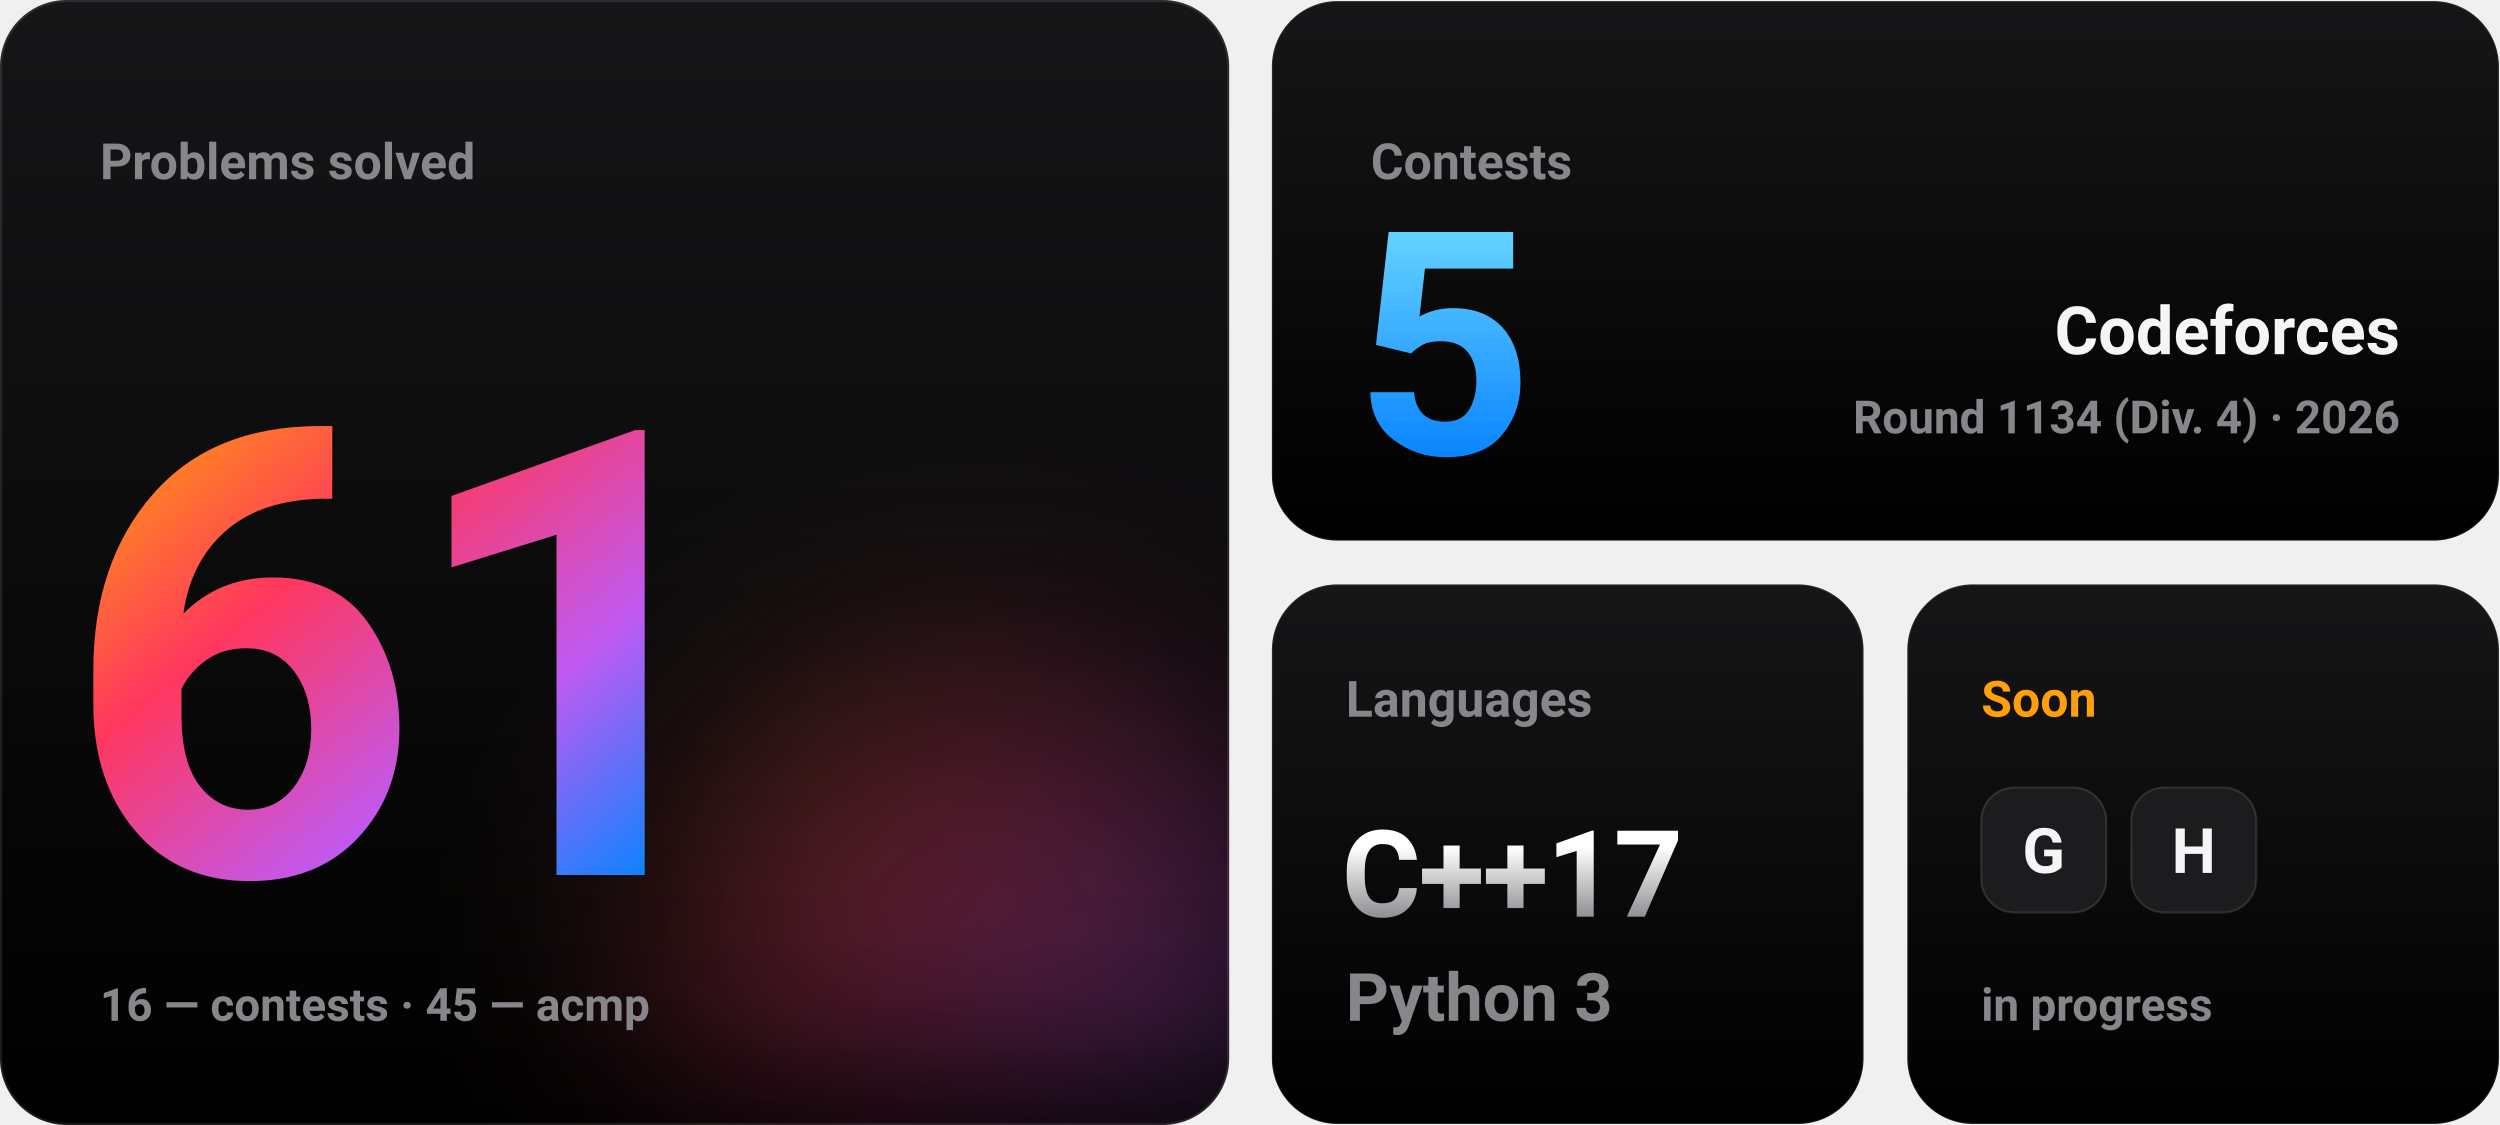
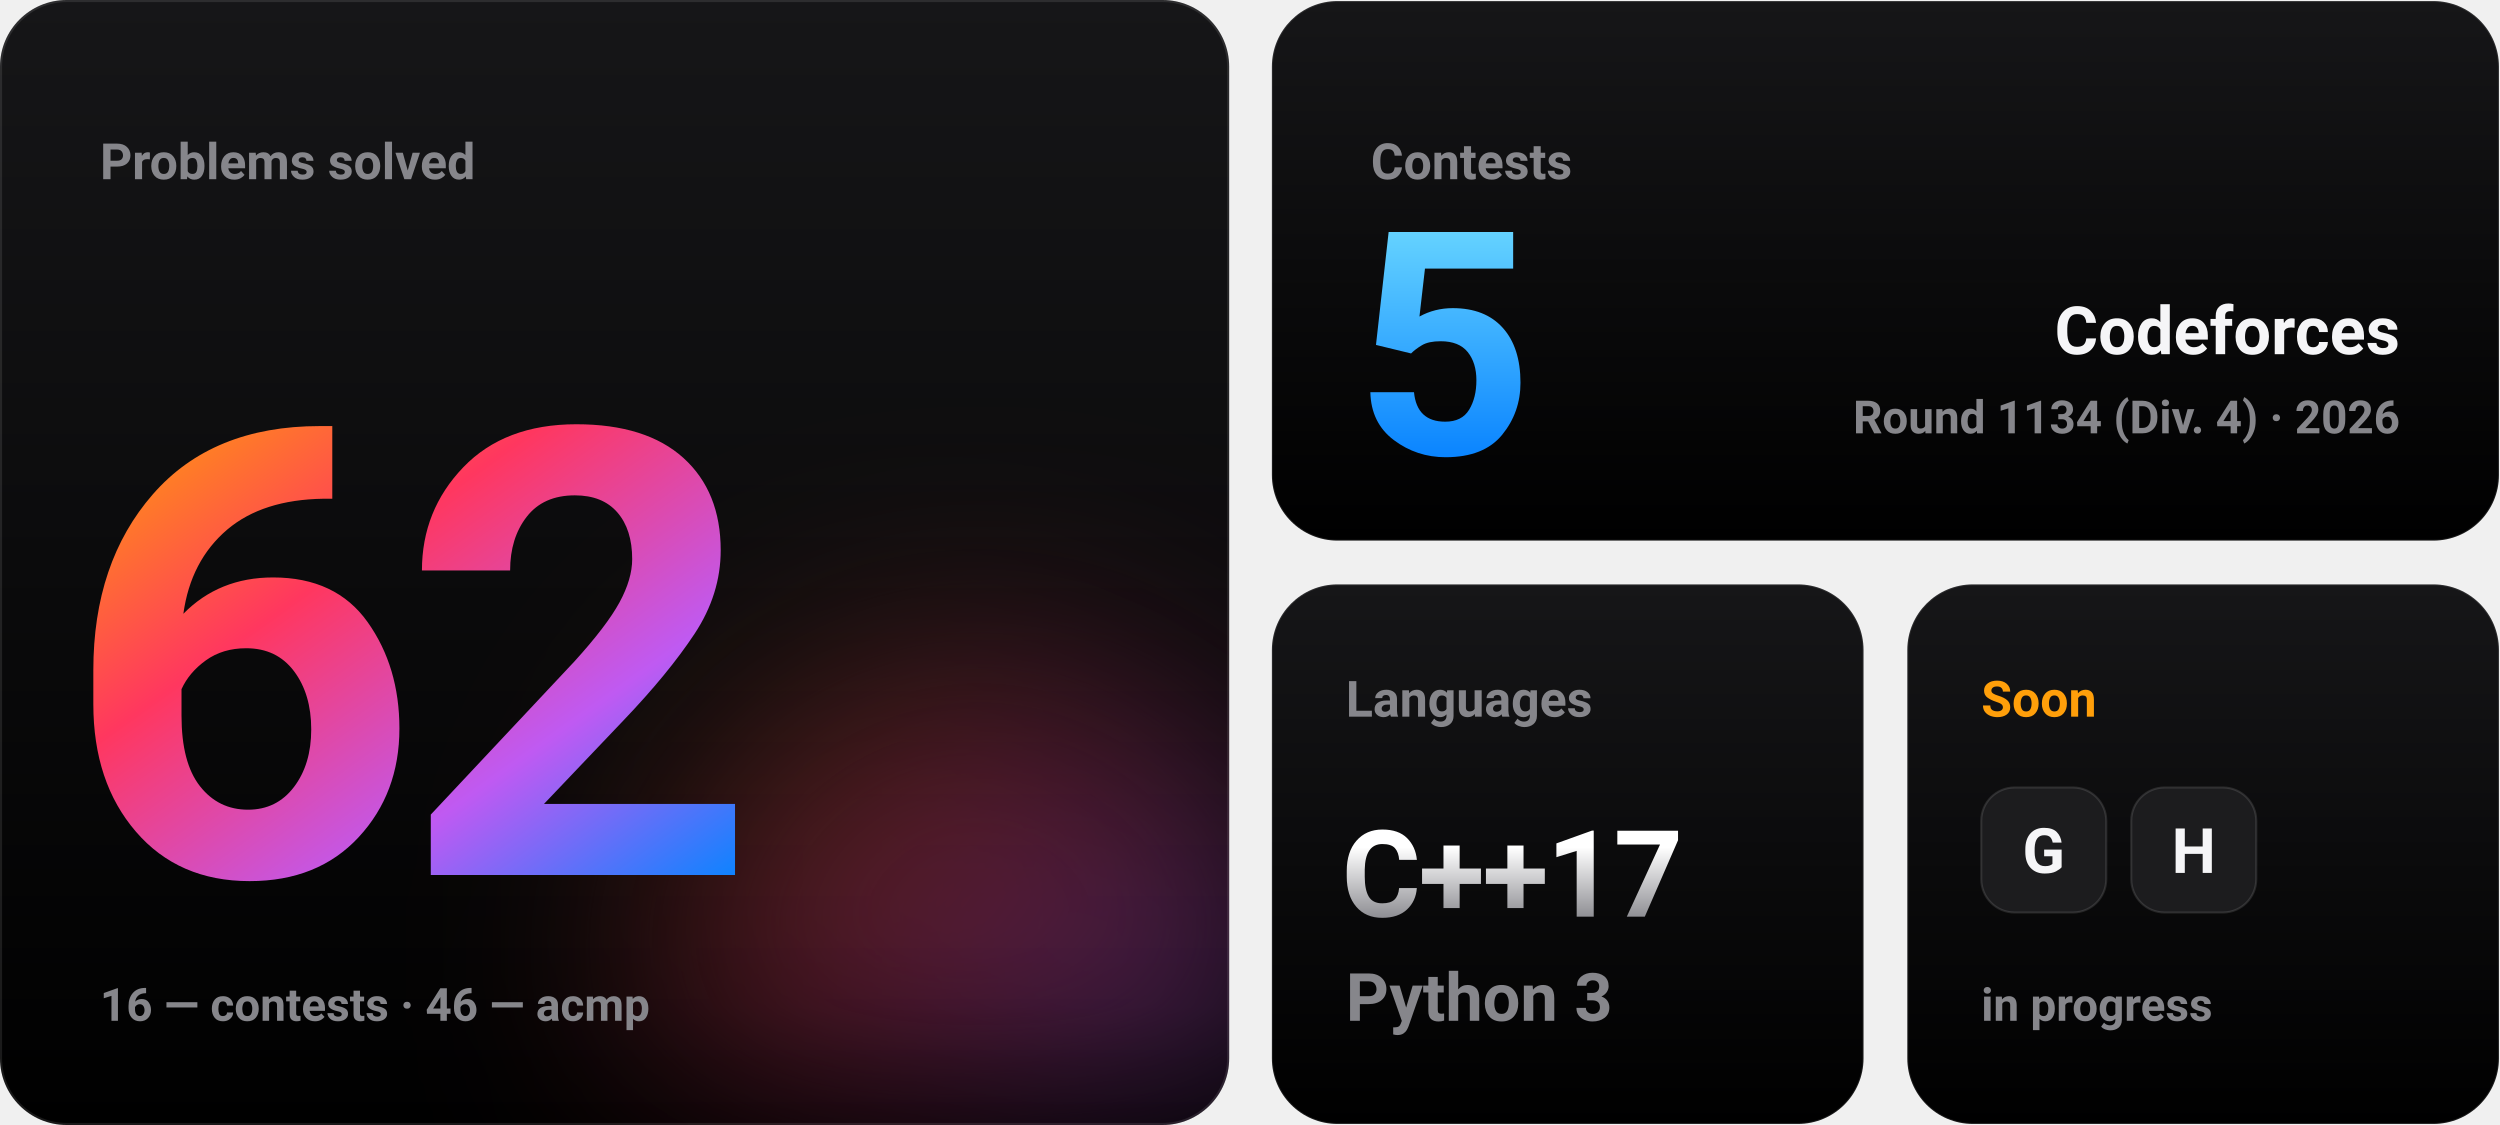
- <svg xmlns="http://www.w3.org/2000/svg" width="1200" height="540" viewBox="0 0 1200 540" role="img" aria-label="Problems solved: 61 (16 from contests, 45 from acmp). Contests: 5. Soon: G, H.">
+ <svg xmlns="http://www.w3.org/2000/svg" width="1200" height="540" viewBox="0 0 1200 540" role="img" aria-label="Problems solved: 62 (16 from contests, 46 from acmp). Contests: 5. Soon: G, H.">
  <defs>
    <linearGradient id="ai" x1="0" y1="0" x2="1" y2="1">
      <stop offset="0" stop-color="#ff9f0a" />
      <stop offset="0.35" stop-color="#ff375f" />
      <stop offset="0.7" stop-color="#bf5af2" />
      <stop offset="1" stop-color="#0a84ff" />
    </linearGradient>
    <linearGradient id="blue" x1="0" y1="0" x2="0" y2="1">
      <stop offset="0" stop-color="#64d2ff" />
      <stop offset="1" stop-color="#0a84ff" />
    </linearGradient>
    <linearGradient id="titanium" x1="0" y1="0" x2="0" y2="1">
      <stop offset="0.2" stop-color="#ffffff" />
      <stop offset="1" stop-color="#8e8e93" />
    </linearGradient>
    <linearGradient id="tile" x1="0" y1="0" x2="0" y2="1">
      <stop offset="0" stop-color="#161618" />
      <stop offset="1" stop-color="#000000" />
    </linearGradient>
    <filter id="blur" x="-100%" y="-100%" width="300%" height="300%">
      <feGaussianBlur stdDeviation="60" />
    </filter>
    <clipPath id="t1">
      <rect width="590" height="540" rx="32" />
    </clipPath>
  </defs>
  <g font-family="-apple-system, BlinkMacSystemFont, 'SF Pro Display', 'Segoe UI', Roboto, Helvetica, Arial, sans-serif">
    <g font-weight="600">
      <g clip-path="url(#t1)">
        <rect width="590" height="540" fill="url(#tile)" />
        <circle cx="470" cy="470" r="150" fill="url(#ai)" opacity="0.35" filter="url(#blur)">
          <animate attributeName="r" values="120;220;120" dur="5s" repeatCount="indefinite" calcMode="spline" keyTimes="0;0.5;1" keySplines="0.45 0 0.55 1;0.45 0 0.55 1" />
        </circle>
      </g>
      <rect x="0.5" y="0.5" width="589" height="539" rx="31.5" fill="none" stroke="#ffffff" stroke-opacity="0.1" />
      <text x="48" y="86" font-size="24" fill="#86868b">Problems solved</text>
      <g font-size="300" font-weight="700" letter-spacing="-10" fill="url(#ai)">
-         <text x="30" y="420" opacity="0">58<animate attributeName="opacity" values="0;1;0" keyTimes="0;0.000;0.250" calcMode="discrete" dur="0.8s" fill="freeze" />
+         <text x="30" y="420" opacity="0">59<animate attributeName="opacity" values="0;1;0" keyTimes="0;0.000;0.250" calcMode="discrete" dur="0.8s" fill="freeze" />
        </text>
-         <text x="30" y="420" opacity="0">59<animate attributeName="opacity" values="0;1;0" keyTimes="0;0.250;0.500" calcMode="discrete" dur="0.8s" fill="freeze" />
+         <text x="30" y="420" opacity="0">60<animate attributeName="opacity" values="0;1;0" keyTimes="0;0.250;0.500" calcMode="discrete" dur="0.8s" fill="freeze" />
        </text>
-         <text x="30" y="420" opacity="0">60<animate attributeName="opacity" values="0;1;0" keyTimes="0;0.500;0.750" calcMode="discrete" dur="0.8s" fill="freeze" />
+         <text x="30" y="420" opacity="0">61<animate attributeName="opacity" values="0;1;0" keyTimes="0;0.500;0.750" calcMode="discrete" dur="0.8s" fill="freeze" />
        </text>
-         <text x="30" y="420">61<animate attributeName="opacity" values="0;1" keyTimes="0;0.750" calcMode="discrete" dur="0.8s" fill="freeze" />
+         <text x="30" y="420">62<animate attributeName="opacity" values="0;1" keyTimes="0;0.750" calcMode="discrete" dur="0.8s" fill="freeze" />
        </text>
      </g>
-       <text x="48" y="490" font-size="22" fill="#86868b">16 — contests  ·  45 — acmp</text>
+       <text x="48" y="490" font-size="22" fill="#86868b">16 — contests  ·  46 — acmp</text>
      <rect x="610.5" y="0.5" width="589" height="259" rx="31.5" fill="url(#tile)" stroke="#ffffff" stroke-opacity="0.1" />
      <text x="658" y="86" font-size="24" fill="#86868b">Contests</text>
      <text x="650" y="218" font-size="150" font-weight="700" letter-spacing="-4" fill="url(#blue)">5</text>
      <text x="1152" y="170" font-size="32" font-weight="700" fill="#f5f5f7" text-anchor="end">Codeforces</text>
      <text x="1152" y="208" font-size="22" fill="#86868b" text-anchor="end">Round 1134 (Div. 4) · 2026</text>
      <rect x="610.5" y="280.5" width="284" height="259" rx="31.5" fill="url(#tile)" stroke="#ffffff" stroke-opacity="0.1" />
      <text x="646" y="344" font-size="24" fill="#86868b">Languages</text>
      <text x="644" y="440" font-size="58" font-weight="700" letter-spacing="-1" fill="url(#titanium)">C++17</text>
      <text x="646" y="490" font-size="32" fill="#86868b">Python 3</text>
      <rect x="915.5" y="280.5" width="284" height="259" rx="31.5" fill="url(#tile)" stroke="#ffffff" stroke-opacity="0.1" />
      <text x="951" y="344" font-size="24" fill="#ff9f0a">Soon</text>
      <rect x="951" y="378" width="60" height="60" rx="16" fill="#1c1c1e" stroke="#ffffff" stroke-opacity="0.12" />
      <text x="981" y="419" font-size="30" font-weight="700" fill="#f5f5f7" text-anchor="middle">G</text>
      <rect x="1023" y="378" width="60" height="60" rx="16" fill="#1c1c1e" stroke="#ffffff" stroke-opacity="0.12" />
      <text x="1053" y="419" font-size="30" font-weight="700" fill="#f5f5f7" text-anchor="middle">H</text>
      <text x="951" y="490" font-size="22" fill="#86868b">in progress</text>
    </g>
  </g>
</svg>
